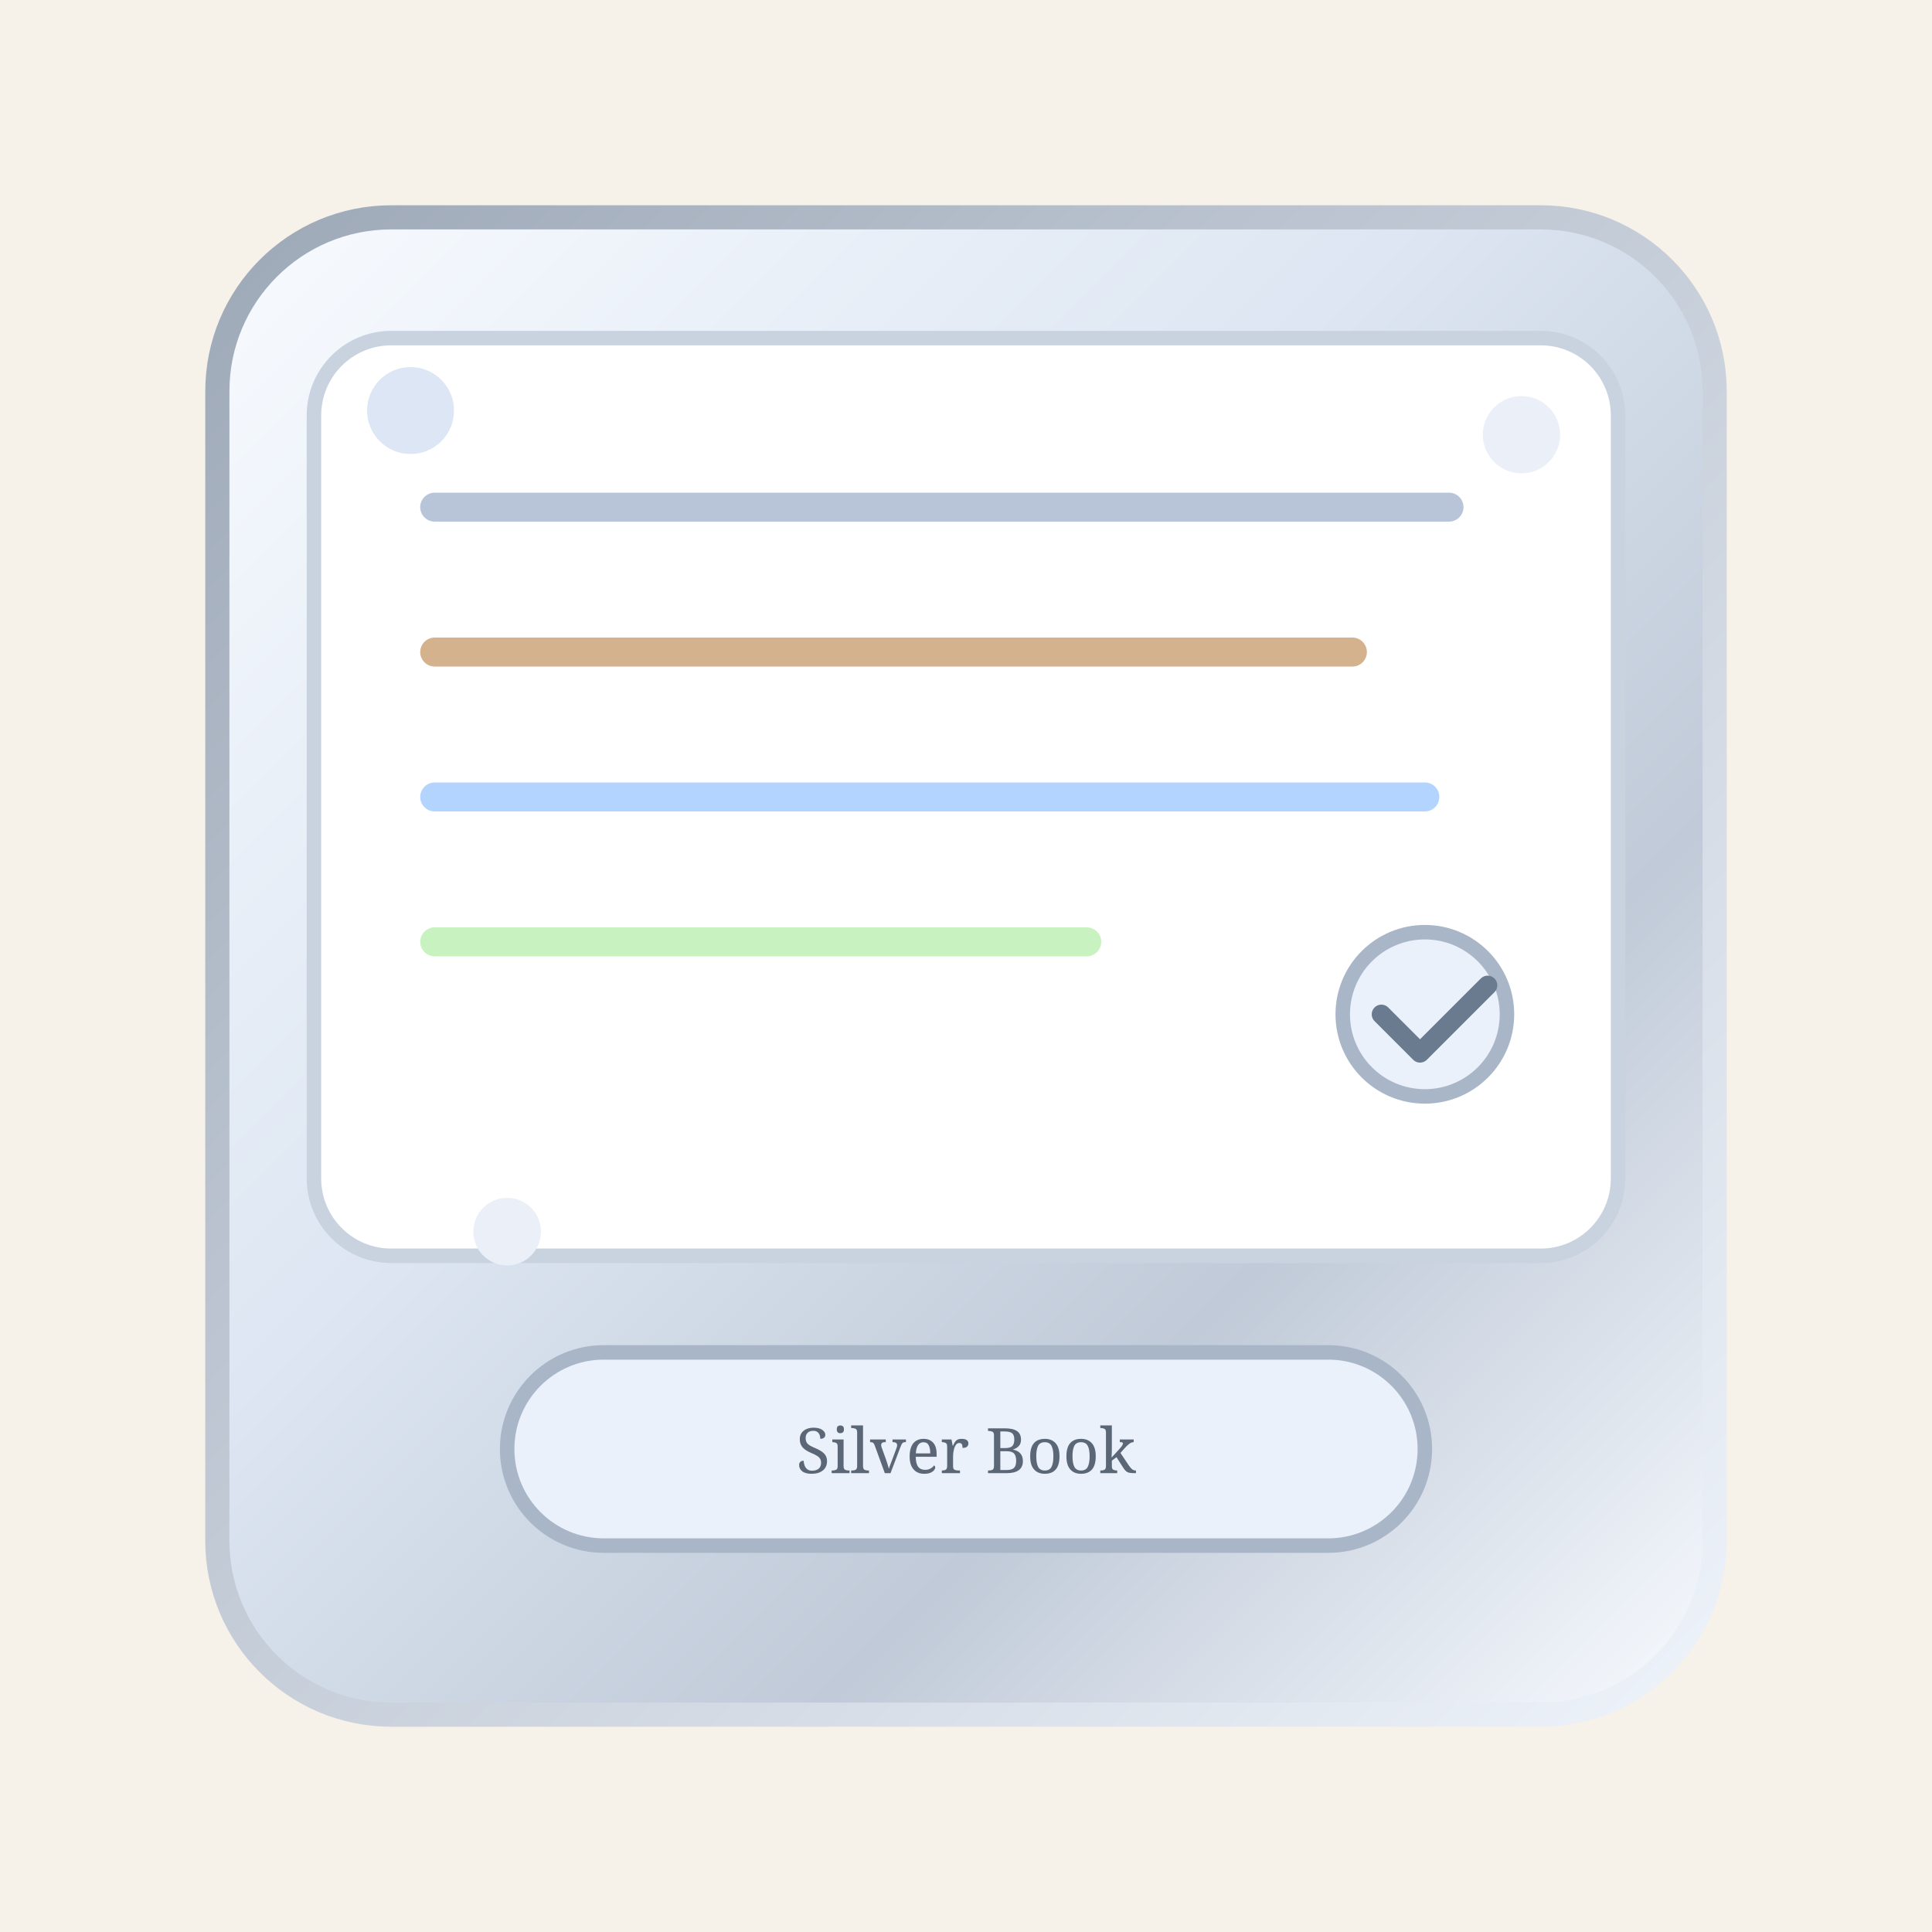
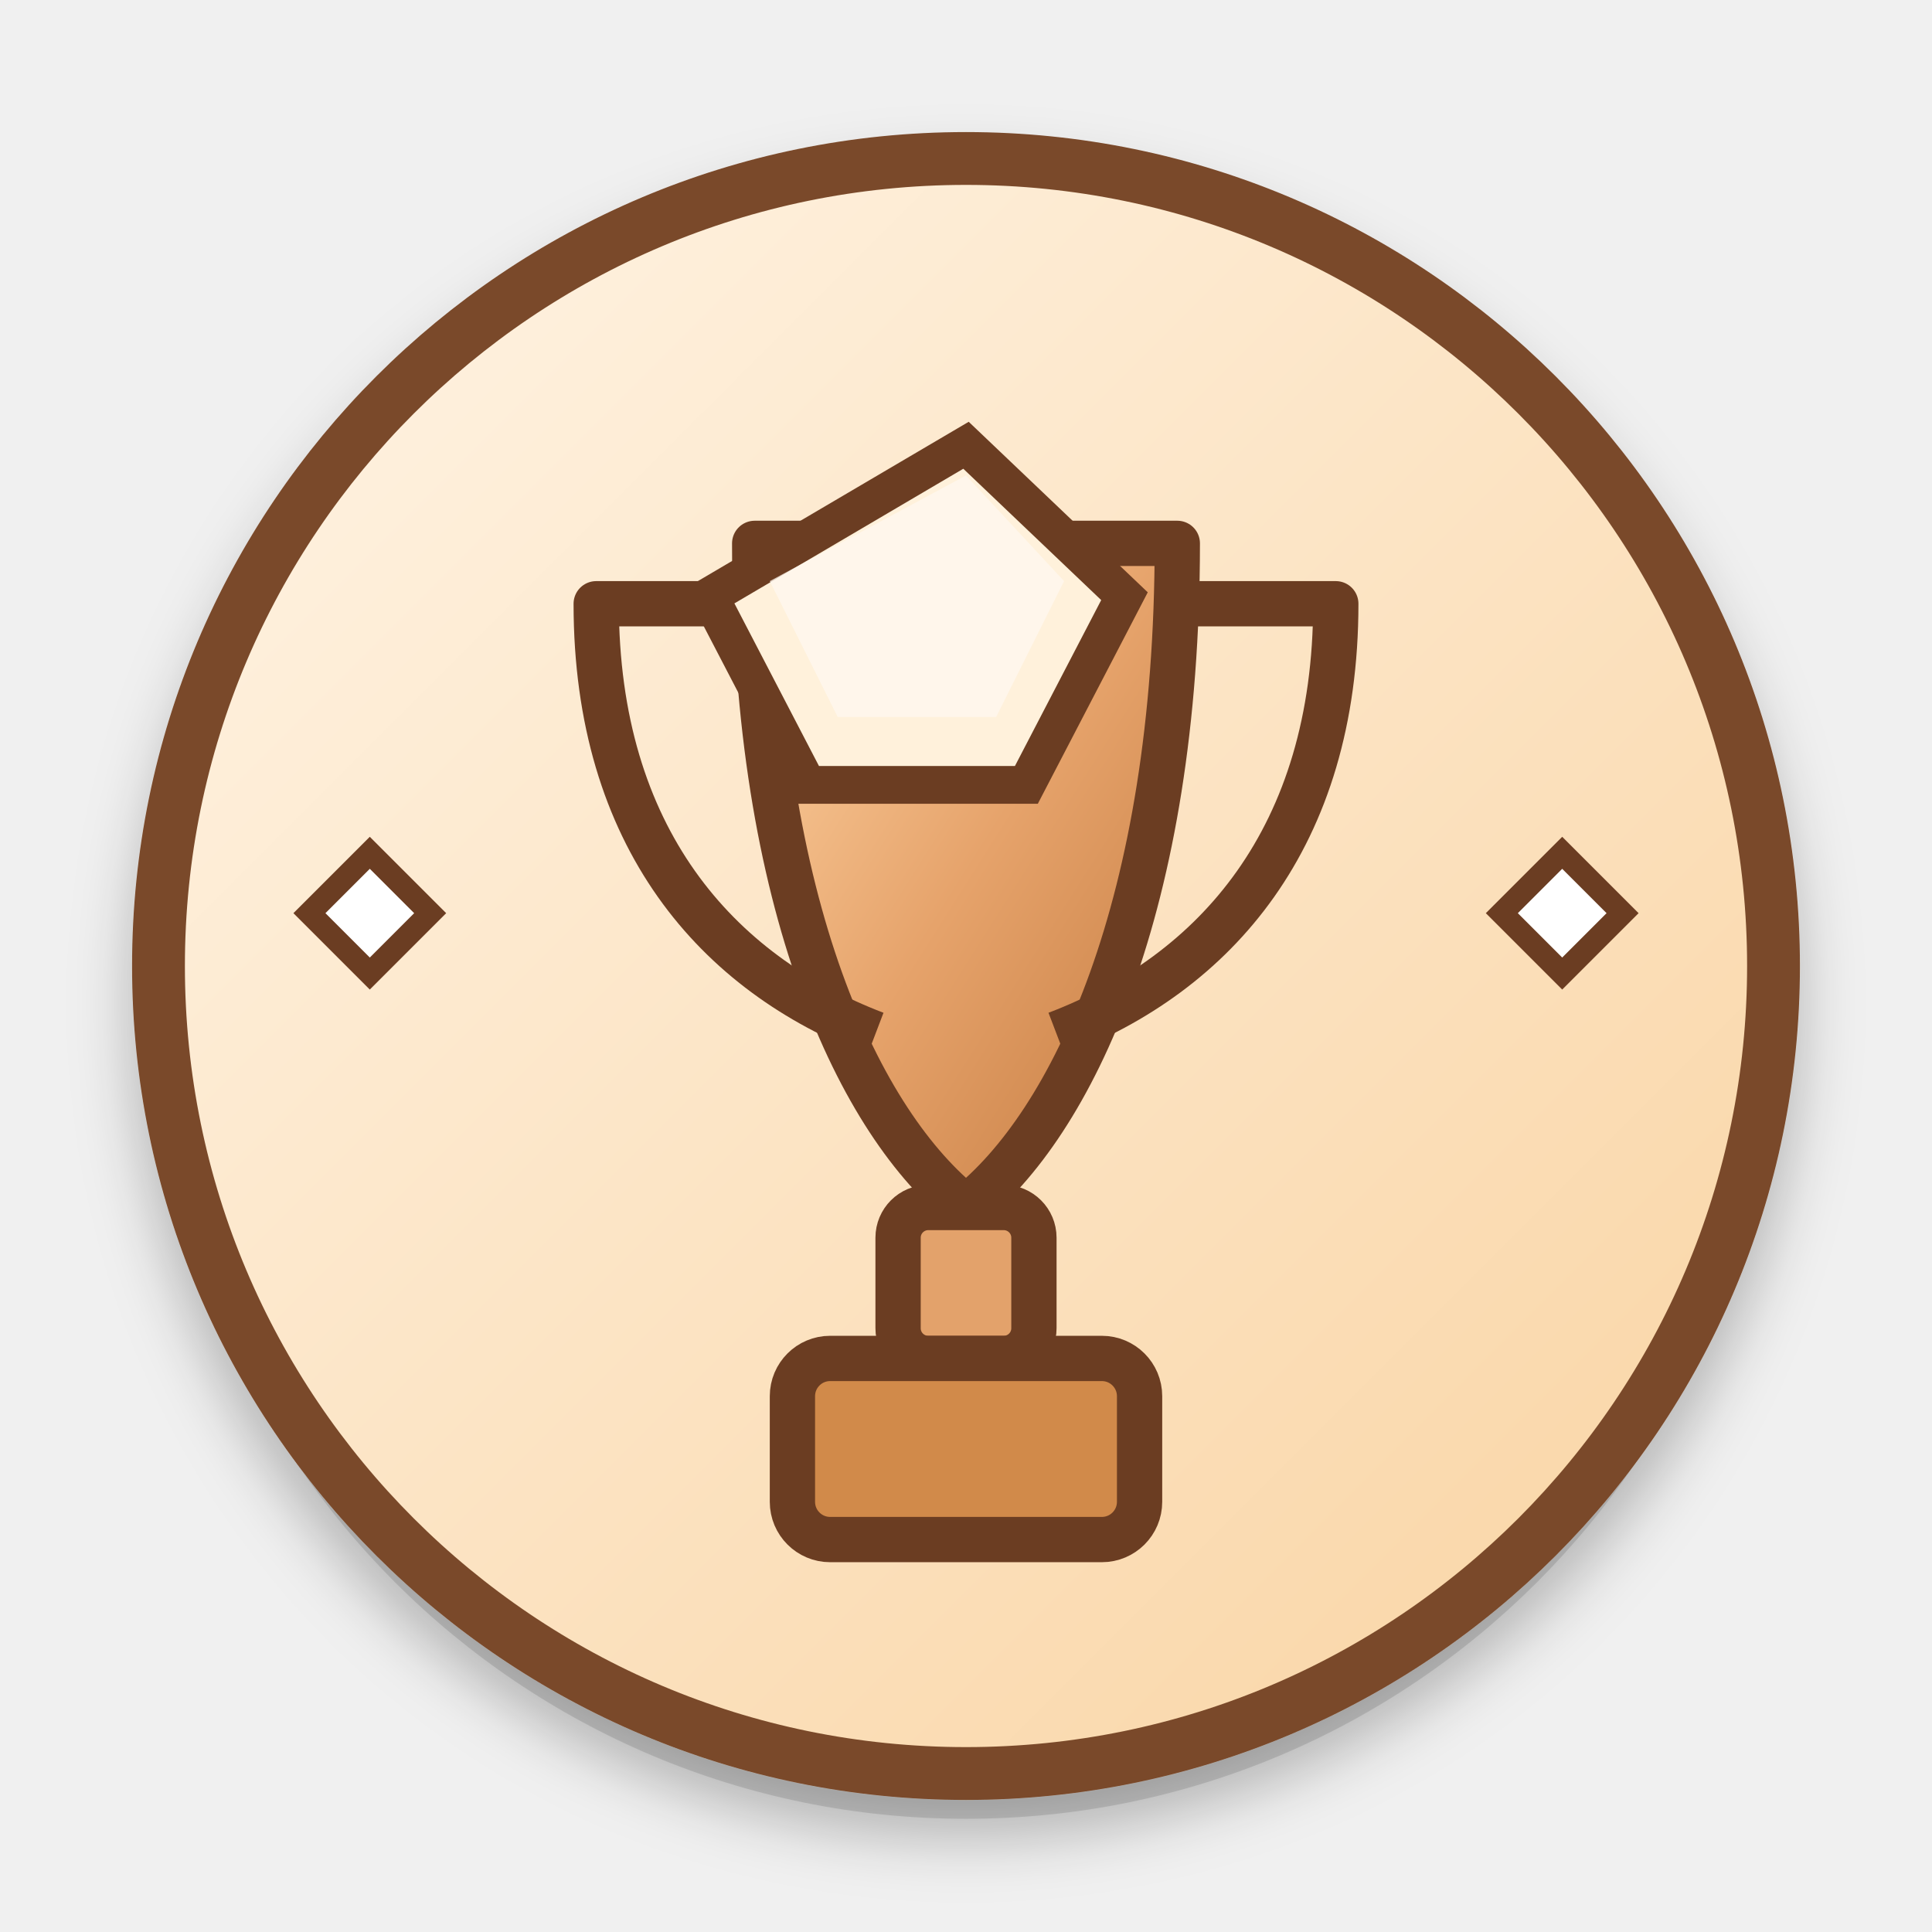
- <svg xmlns="http://www.w3.org/2000/svg" width="800" height="800" viewBox="0 0 800 800" fill="none">
+ <svg xmlns="http://www.w3.org/2000/svg" viewBox="0 0 512 512">
  <defs>
-     <linearGradient id="silver" x1="0" y1="0" x2="1" y2="1">
-       <stop offset="0" stop-color="#F8FBFF" />
-       <stop offset="0.4" stop-color="#DDE6F2" />
-       <stop offset="0.7" stop-color="#C0CAD8" />
-       <stop offset="1" stop-color="#F8FBFF" />
+     <linearGradient id="trophyBronze" x1="0%" y1="0%" x2="100%" y2="100%">
+       <stop offset="0%" stop-color="#ffd6a6" />
+       <stop offset="50%" stop-color="#e6a36b" />
+       <stop offset="100%" stop-color="#c47a3f" />
    </linearGradient>
-     <linearGradient id="silverEdge" x1="0" y1="0" x2="1" y2="1">
-       <stop offset="0" stop-color="#9EA9B8" />
-       <stop offset="1" stop-color="#EEF3FA" />
+     <linearGradient id="trophyGlow" x1="0%" y1="0%" x2="100%" y2="100%">
+       <stop offset="0%" stop-color="#fff5e7" />
+       <stop offset="100%" stop-color="#f9d3a1" />
    </linearGradient>
+     <filter id="softShadow" x="-20%" y="-20%" width="140%" height="140%">
+       <feDropShadow dx="0" dy="10" stdDeviation="8" flood-color="#000000" flood-opacity="0.25" />
+     </filter>
  </defs>
-   <rect width="800" height="800" fill="#F6F1E9" />
-   <g transform="translate(90 90)">
-     <rect x="0" y="0" width="620" height="620" rx="72" fill="url(#silver)" stroke="url(#silverEdge)" stroke-width="10" />
-     <rect x="40" y="50" width="540" height="380" rx="32" fill="#FFFFFF" stroke="#C9D3E0" stroke-width="6" />
-     <path d="M90 120H510" stroke="#B8C5D8" stroke-width="12" stroke-linecap="round" />
-     <path d="M90 180H470" stroke="#D5B28E" stroke-width="12" stroke-linecap="round" />
-     <path d="M90 240H500" stroke="#B3D4FF" stroke-width="12" stroke-linecap="round" />
-     <path d="M90 300H360" stroke="#C9F2C1" stroke-width="12" stroke-linecap="round" />
-     <circle cx="500" cy="330" r="34" fill="#EAF1FB" stroke="#A9B6C8" stroke-width="6" />
-     <path d="M482 330L498 346L526 318" stroke="#6A7A8F" stroke-width="8" stroke-linecap="round" stroke-linejoin="round" />
-     <rect x="120" y="470" width="380" height="80" rx="40" fill="#EAF1FB" stroke="#A9B6C8" stroke-width="6" />
-     <text x="310" y="520" text-anchor="middle" font-family="Georgia, serif" font-size="26" fill="#5B6776">Silver Book</text>
-     <circle cx="80" cy="80" r="18" fill="#DCE6F4" />
-     <circle cx="540" cy="90" r="16" fill="#EAEFF8" />
-     <circle cx="120" cy="420" r="14" fill="#EAEFF8" />
+   <circle cx="256" cy="268" r="214" fill="#000000" opacity="0.12" />
+   <circle cx="256" cy="256" r="214" fill="url(#trophyGlow)" stroke="#7a4a2a" stroke-width="14" filter="url(#softShadow)" />
+   <g transform="translate(112, 90)" stroke="#6b3d22" stroke-width="12" stroke-linejoin="round">
+     <path d="M88 54 H200 C200 150 172 208 144 230 C116 208 88 150 88 54 Z" fill="url(#trophyBronze)" />
+     <path d="M88 70 H46 C46 132 78 168 120 184" fill="none" />
+     <path d="M200 70 H242 C242 132 210 168 168 184" fill="none" />
+     <rect x="126" y="230" width="36" height="40" rx="8" fill="#e3a26b" />
+     <rect x="98" y="270" width="92" height="48" rx="10" fill="#d18a4a" />
+   </g>
+   <g transform="translate(170, 118)">
+     <path d="M86 0 L128 40 L102 90 L44 90 L18 40 Z" fill="#fff1db" stroke="#6b3d22" stroke-width="10" />
+     <path d="M86 8 L112 36 L94 72 L52 72 L34 36 Z" fill="#fff8f0" opacity="0.75" />
+   </g>
+   <g fill="#fff" stroke="#6b3d22" stroke-width="6">
+     <path d="M98 226 L114 242 L98 258 L82 242 Z" />
+     <path d="M414 226 L430 242 L414 258 L398 242 Z" />
  </g>
</svg>
